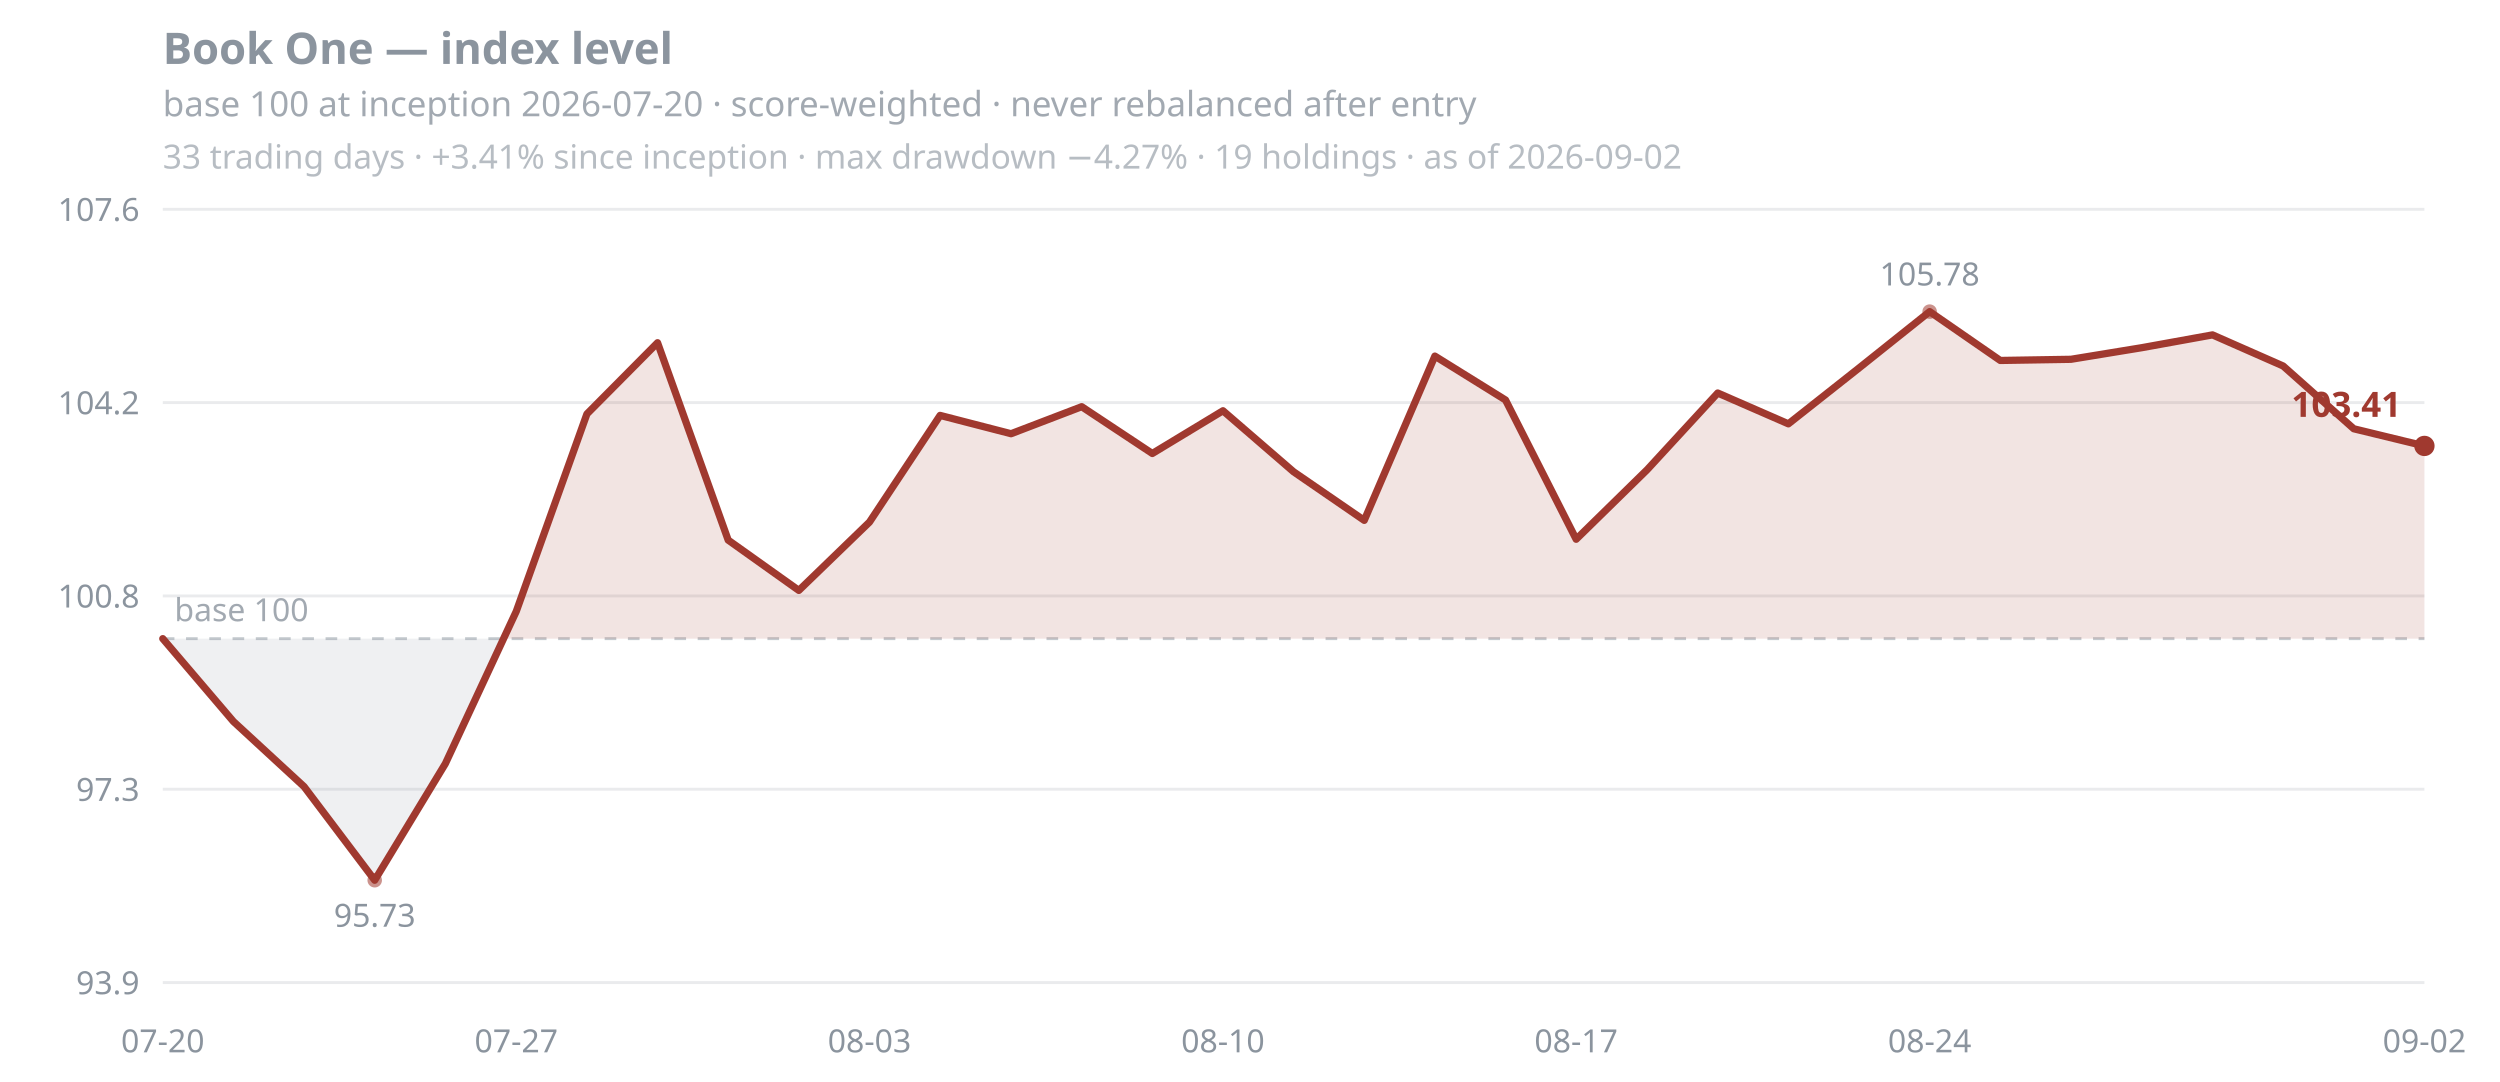
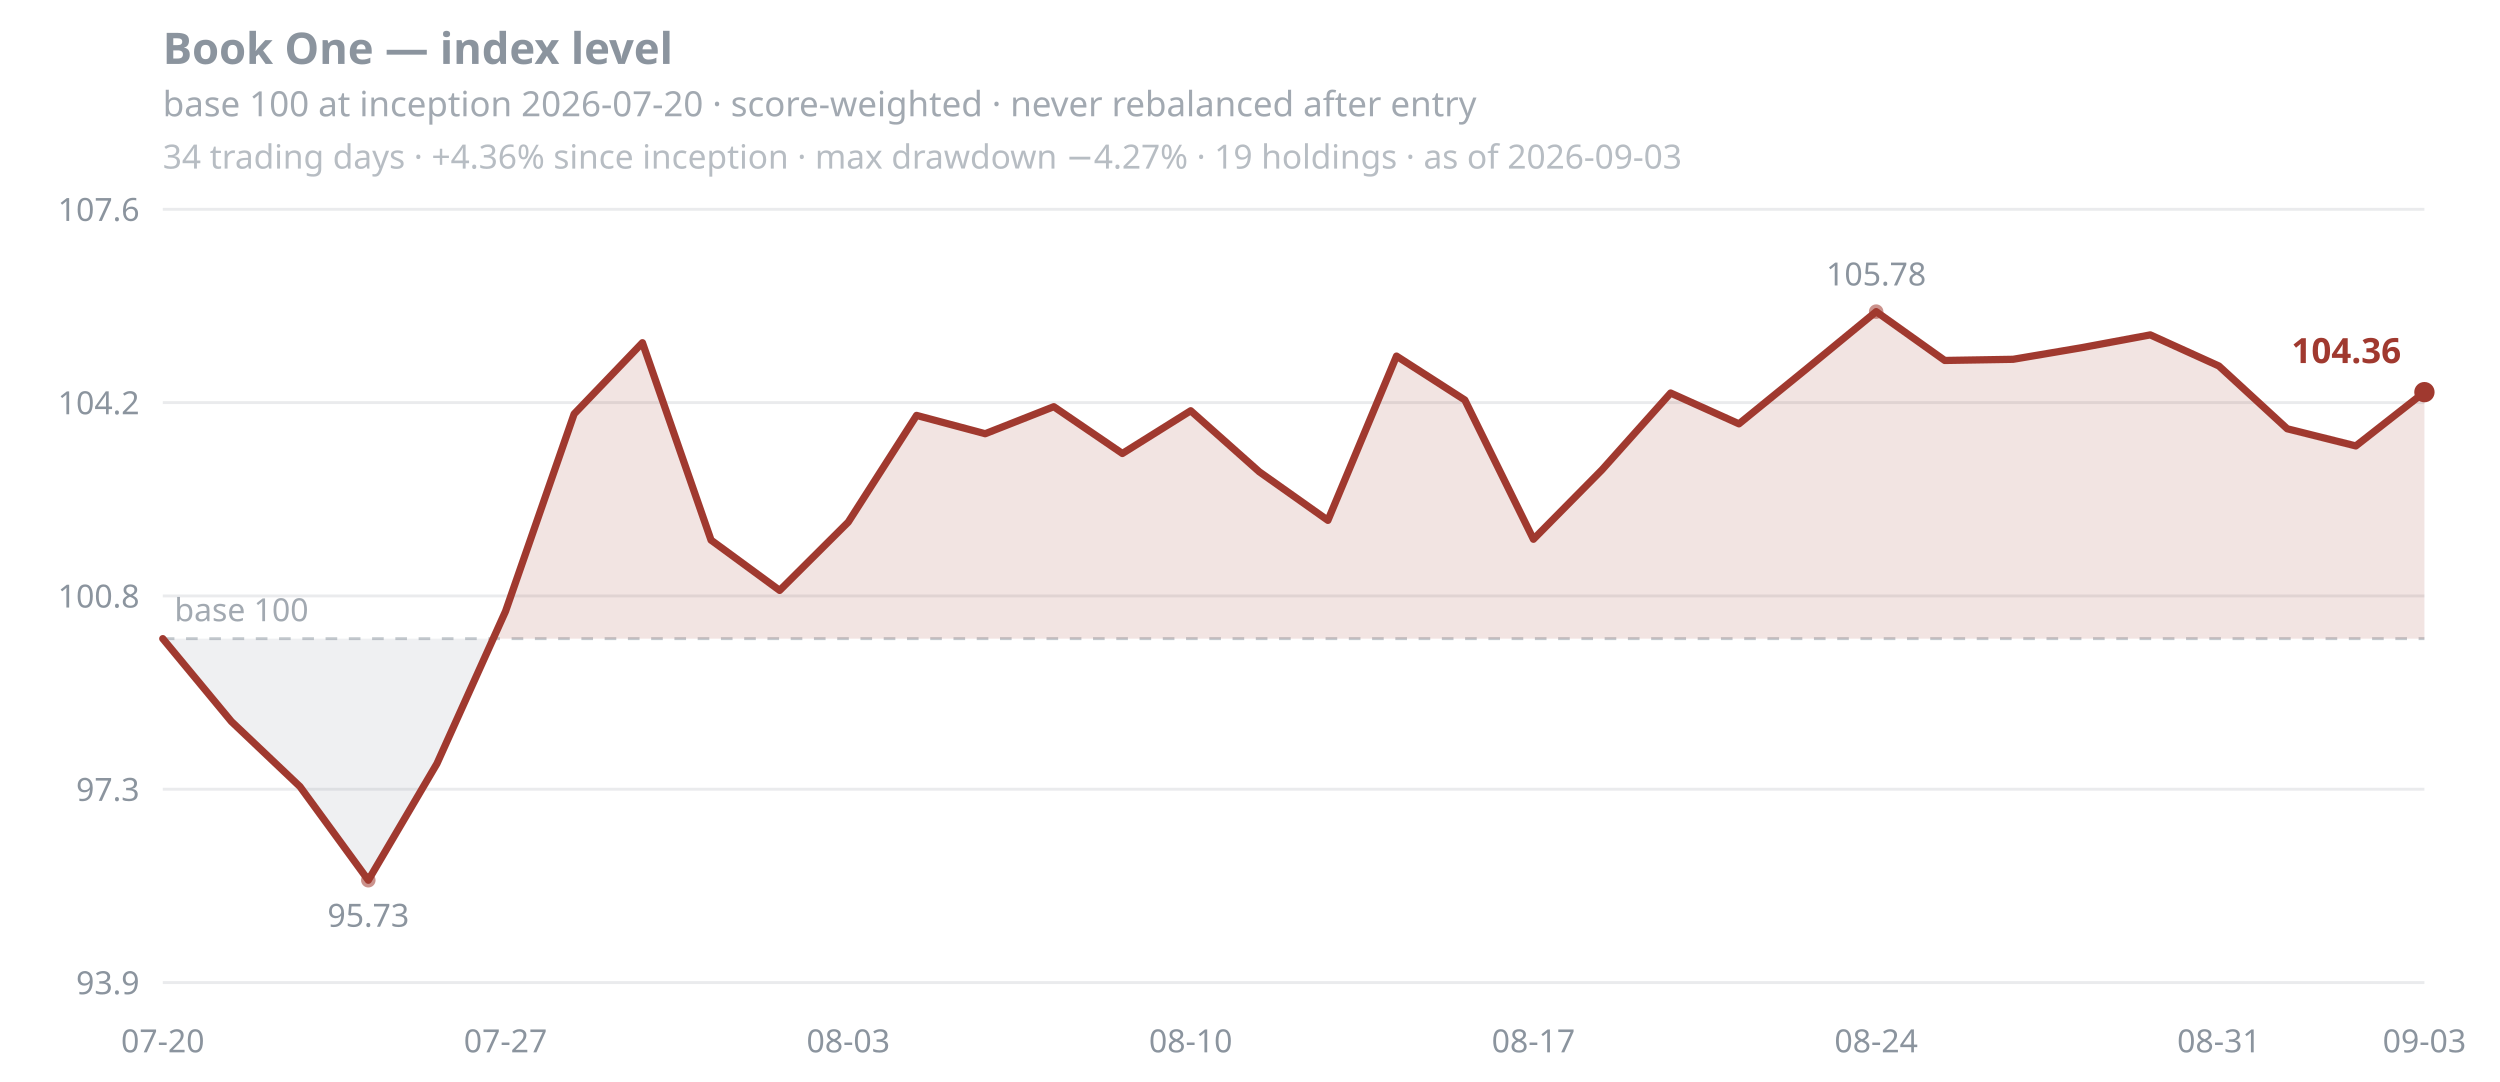
<svg xmlns="http://www.w3.org/2000/svg" viewBox="0 0 860 372" font-family="ui-sans-serif,system-ui,sans-serif">
  <text x="56" y="22" font-size="15" font-weight="600" fill="#8b949e">Book One — index level</text>
  <text x="56" y="40" font-size="12" fill="#8b949e" opacity="0.8">base 100 at inception 2026-07-20 · score-weighted · never rebalanced after entry</text>
-   <text x="56" y="58" font-size="11.5" fill="#8b949e" opacity="0.62">33 trading days · +3.41% since inception · max drawdown −4.27% · 19 holdings · as of 2026-09-02</text>
+   <text x="56" y="58" font-size="11.5" fill="#8b949e" opacity="0.62">34 trading days · +4.36% since inception · max drawdown −4.27% · 19 holdings · as of 2026-09-03</text>
  <line x1="56" y1="338.0" x2="834" y2="338.0" stroke="#8b949e" stroke-opacity="0.18" />
  <text x="48" y="342.0" font-size="11" fill="#8b949e" text-anchor="end">93.9</text>
  <line x1="56" y1="271.5" x2="834" y2="271.5" stroke="#8b949e" stroke-opacity="0.18" />
  <text x="48" y="275.5" font-size="11" fill="#8b949e" text-anchor="end">97.3</text>
  <line x1="56" y1="205.0" x2="834" y2="205.0" stroke="#8b949e" stroke-opacity="0.18" />
  <text x="48" y="209.0" font-size="11" fill="#8b949e" text-anchor="end">100.8</text>
  <line x1="56" y1="138.5" x2="834" y2="138.5" stroke="#8b949e" stroke-opacity="0.18" />
  <text x="48" y="142.5" font-size="11" fill="#8b949e" text-anchor="end">104.2</text>
  <line x1="56" y1="72.0" x2="834" y2="72.0" stroke="#8b949e" stroke-opacity="0.18" />
  <text x="48" y="76.0" font-size="11" fill="#8b949e" text-anchor="end">107.6</text>
  <line x1="56" y1="219.7" x2="834" y2="219.7" stroke="#8b949e" stroke-opacity="0.5" stroke-dasharray="4 4" />
  <text x="60" y="213.7" font-size="11" fill="#8b949e" text-anchor="start" opacity="0.8">base 100</text>
  <text x="56.0" y="362" font-size="11" fill="#8b949e" text-anchor="middle">07-20</text>
-   <text x="177.6" y="362" font-size="11" fill="#8b949e" text-anchor="middle">07-27</text>
-   <text x="299.1" y="362" font-size="11" fill="#8b949e" text-anchor="middle">08-03</text>
-   <text x="420.7" y="362" font-size="11" fill="#8b949e" text-anchor="middle">08-10</text>
-   <text x="542.2" y="362" font-size="11" fill="#8b949e" text-anchor="middle">08-17</text>
-   <text x="663.8" y="362" font-size="11" fill="#8b949e" text-anchor="middle">08-24</text>
-   <text x="834.0" y="362" font-size="11" fill="#8b949e" text-anchor="middle">09-02</text>
+   <text x="173.9" y="362" font-size="11" fill="#8b949e" text-anchor="middle">07-27</text>
+   <text x="291.8" y="362" font-size="11" fill="#8b949e" text-anchor="middle">08-03</text>
+   <text x="409.6" y="362" font-size="11" fill="#8b949e" text-anchor="middle">08-10</text>
+   <text x="527.5" y="362" font-size="11" fill="#8b949e" text-anchor="middle">08-17</text>
+   <text x="645.4" y="362" font-size="11" fill="#8b949e" text-anchor="middle">08-24</text>
+   <text x="763.3" y="362" font-size="11" fill="#8b949e" text-anchor="middle">08-31</text>
+   <text x="834.0" y="362" font-size="11" fill="#8b949e" text-anchor="middle">09-03</text>
  <defs>
    <clipPath id="above">
      <rect x="56" y="72" width="778" height="147.7" />
    </clipPath>
    <clipPath id="below">
      <rect x="56" y="219.7" width="778" height="118.3" />
    </clipPath>
  </defs>
-   <polygon points="56.0,219.7 56.0,219.7 80.3,248.2 104.6,270.6 128.9,302.8 153.2,262.7 177.6,210.3 201.9,142.4 226.2,117.9 250.5,185.8 274.8,203.1 299.1,179.6 323.4,142.9 347.8,149.2 372.1,139.9 396.4,156.0 420.7,141.3 445.0,162.3 469.3,179.0 493.6,122.5 517.9,137.6 542.2,185.5 566.6,161.6 590.9,135.2 615.2,145.8 639.5,126.6 663.8,107.2 688.1,124.0 712.4,123.6 736.8,119.6 761.1,115.2 785.4,125.9 809.7,147.5 834.0,153.4 834.0,219.7" fill="#a0392f" fill-opacity="0.14" clip-path="url(#above)" />
-   <polygon points="56.0,219.7 56.0,219.7 80.3,248.2 104.6,270.6 128.9,302.8 153.2,262.7 177.6,210.3 201.9,142.4 226.2,117.9 250.5,185.8 274.8,203.1 299.1,179.6 323.4,142.9 347.8,149.2 372.1,139.9 396.4,156.0 420.7,141.3 445.0,162.3 469.3,179.0 493.6,122.5 517.9,137.6 542.2,185.5 566.6,161.6 590.9,135.2 615.2,145.8 639.5,126.6 663.8,107.2 688.1,124.0 712.4,123.6 736.8,119.6 761.1,115.2 785.4,125.9 809.7,147.5 834.0,153.4 834.0,219.7" fill="#8b949e" fill-opacity="0.14" clip-path="url(#below)" />
-   <polyline points="56.0,219.7 80.3,248.2 104.6,270.6 128.9,302.8 153.2,262.7 177.6,210.3 201.9,142.4 226.2,117.9 250.5,185.8 274.8,203.1 299.1,179.6 323.4,142.9 347.8,149.2 372.1,139.9 396.4,156.0 420.7,141.3 445.0,162.3 469.3,179.0 493.6,122.5 517.9,137.6 542.2,185.5 566.6,161.6 590.9,135.2 615.2,145.8 639.5,126.6 663.8,107.2 688.1,124.0 712.4,123.6 736.8,119.6 761.1,115.2 785.4,125.9 809.7,147.5 834.0,153.4" fill="none" stroke="#a0392f" stroke-width="2.5" stroke-linejoin="round" stroke-linecap="round" />
-   <circle cx="128.9" cy="302.8" r="2.5" fill="#a0392f" fill-opacity="0.55" />
-   <text x="128.9" y="318.8" font-size="11" fill="#8b949e" text-anchor="middle">95.73</text>
-   <circle cx="663.8" cy="107.2" r="2.5" fill="#a0392f" fill-opacity="0.55" />
-   <text x="663.8" y="98.2" font-size="11" fill="#8b949e" text-anchor="middle">105.78</text>
-   <circle cx="834.0" cy="153.4" r="3.5" fill="#a0392f" />
-   <text x="826.0" y="143.4" font-size="12" font-weight="600" fill="#a0392f" text-anchor="end">103.41</text>
+   <polygon points="56.0,219.7 56.0,219.7 79.6,248.2 103.2,270.6 126.7,302.8 150.3,262.7 173.9,210.3 197.5,142.4 221.0,117.9 244.6,185.8 268.2,203.1 291.8,179.6 315.3,142.9 338.9,149.2 362.5,139.9 386.1,156.0 409.6,141.3 433.2,162.3 456.8,179.0 480.4,122.5 503.9,137.6 527.5,185.5 551.1,161.6 574.7,135.2 598.2,145.8 621.8,126.6 645.4,107.2 669.0,124.0 692.5,123.6 716.1,119.6 739.7,115.2 763.3,125.9 786.8,147.5 810.4,153.4 834.0,134.9 834.0,219.7" fill="#a0392f" fill-opacity="0.14" clip-path="url(#above)" />
+   <polygon points="56.0,219.7 56.0,219.7 79.6,248.2 103.2,270.6 126.7,302.8 150.3,262.7 173.9,210.3 197.5,142.4 221.0,117.9 244.6,185.8 268.2,203.1 291.8,179.6 315.3,142.9 338.9,149.2 362.5,139.9 386.1,156.0 409.6,141.3 433.2,162.3 456.8,179.0 480.4,122.5 503.9,137.6 527.5,185.5 551.1,161.6 574.7,135.2 598.2,145.8 621.8,126.6 645.4,107.2 669.0,124.0 692.5,123.6 716.1,119.6 739.7,115.2 763.3,125.9 786.8,147.5 810.4,153.4 834.0,134.9 834.0,219.7" fill="#8b949e" fill-opacity="0.14" clip-path="url(#below)" />
+   <polyline points="56.0,219.7 79.6,248.2 103.2,270.6 126.7,302.8 150.3,262.7 173.9,210.3 197.5,142.4 221.0,117.9 244.6,185.8 268.2,203.1 291.8,179.6 315.3,142.9 338.9,149.2 362.5,139.9 386.1,156.0 409.6,141.3 433.2,162.3 456.8,179.0 480.4,122.5 503.9,137.6 527.5,185.5 551.1,161.6 574.7,135.2 598.2,145.8 621.8,126.6 645.4,107.2 669.0,124.0 692.5,123.6 716.1,119.6 739.7,115.2 763.3,125.9 786.8,147.5 810.4,153.4 834.0,134.9" fill="none" stroke="#a0392f" stroke-width="2.5" stroke-linejoin="round" stroke-linecap="round" />
+   <circle cx="126.7" cy="302.8" r="2.5" fill="#a0392f" fill-opacity="0.55" />
+   <text x="126.7" y="318.8" font-size="11" fill="#8b949e" text-anchor="middle">95.73</text>
+   <circle cx="645.4" cy="107.2" r="2.5" fill="#a0392f" fill-opacity="0.55" />
+   <text x="645.4" y="98.2" font-size="11" fill="#8b949e" text-anchor="middle">105.78</text>
+   <circle cx="834.0" cy="134.9" r="3.5" fill="#a0392f" />
+   <text x="826.0" y="124.9" font-size="12" font-weight="600" fill="#a0392f" text-anchor="end">104.36</text>
</svg>
